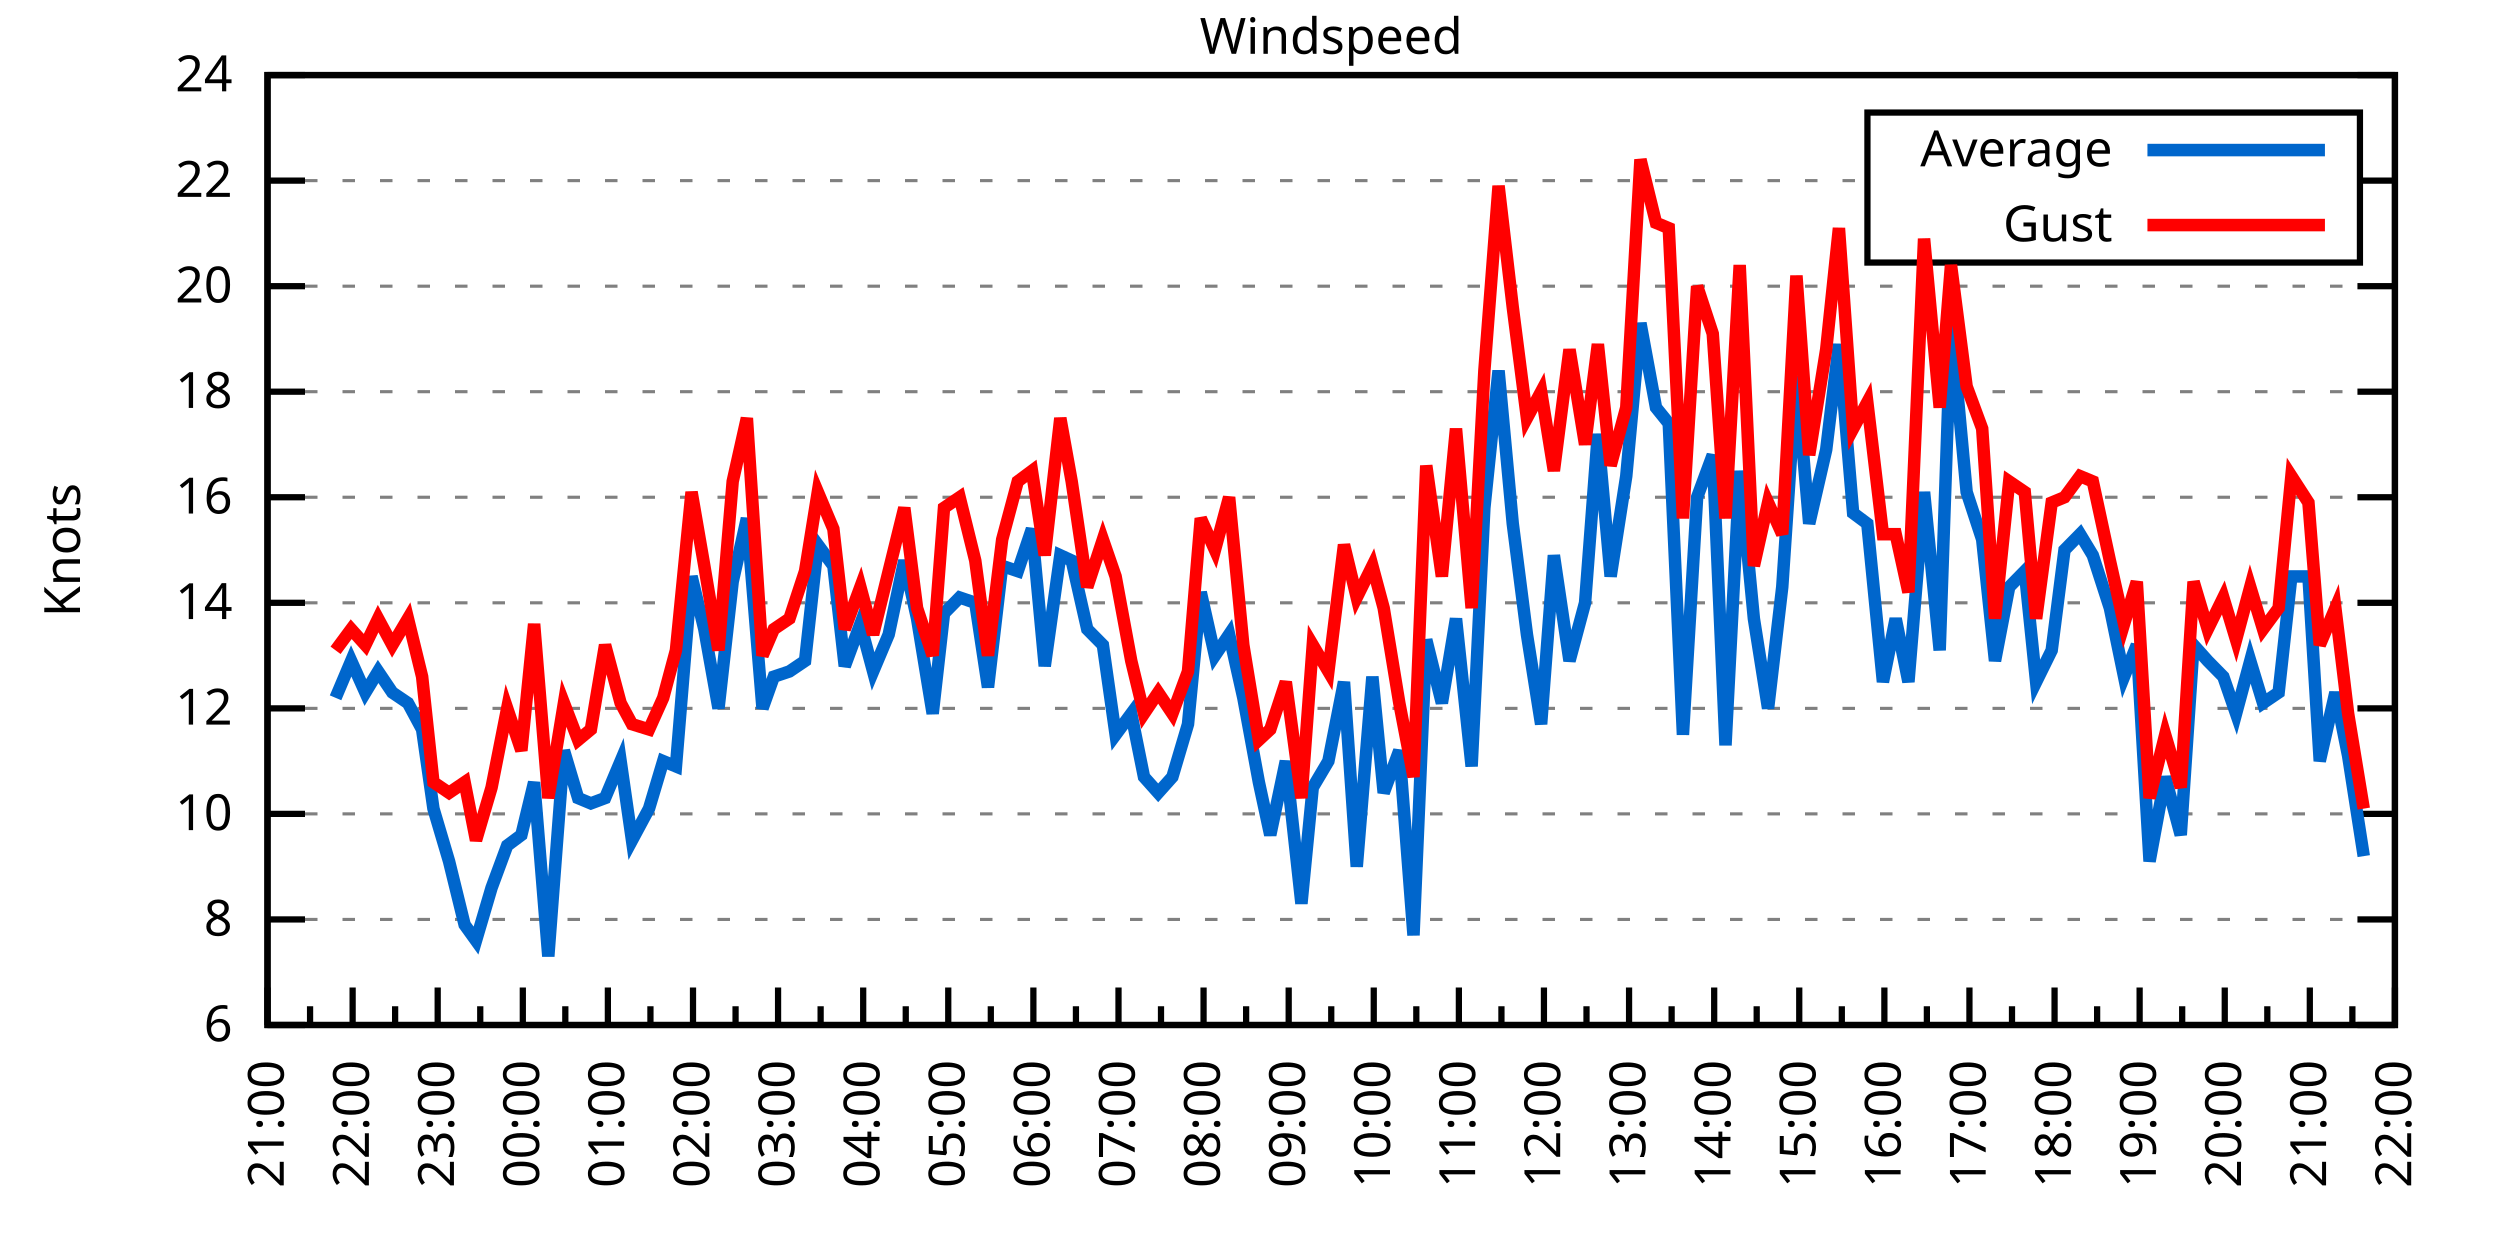
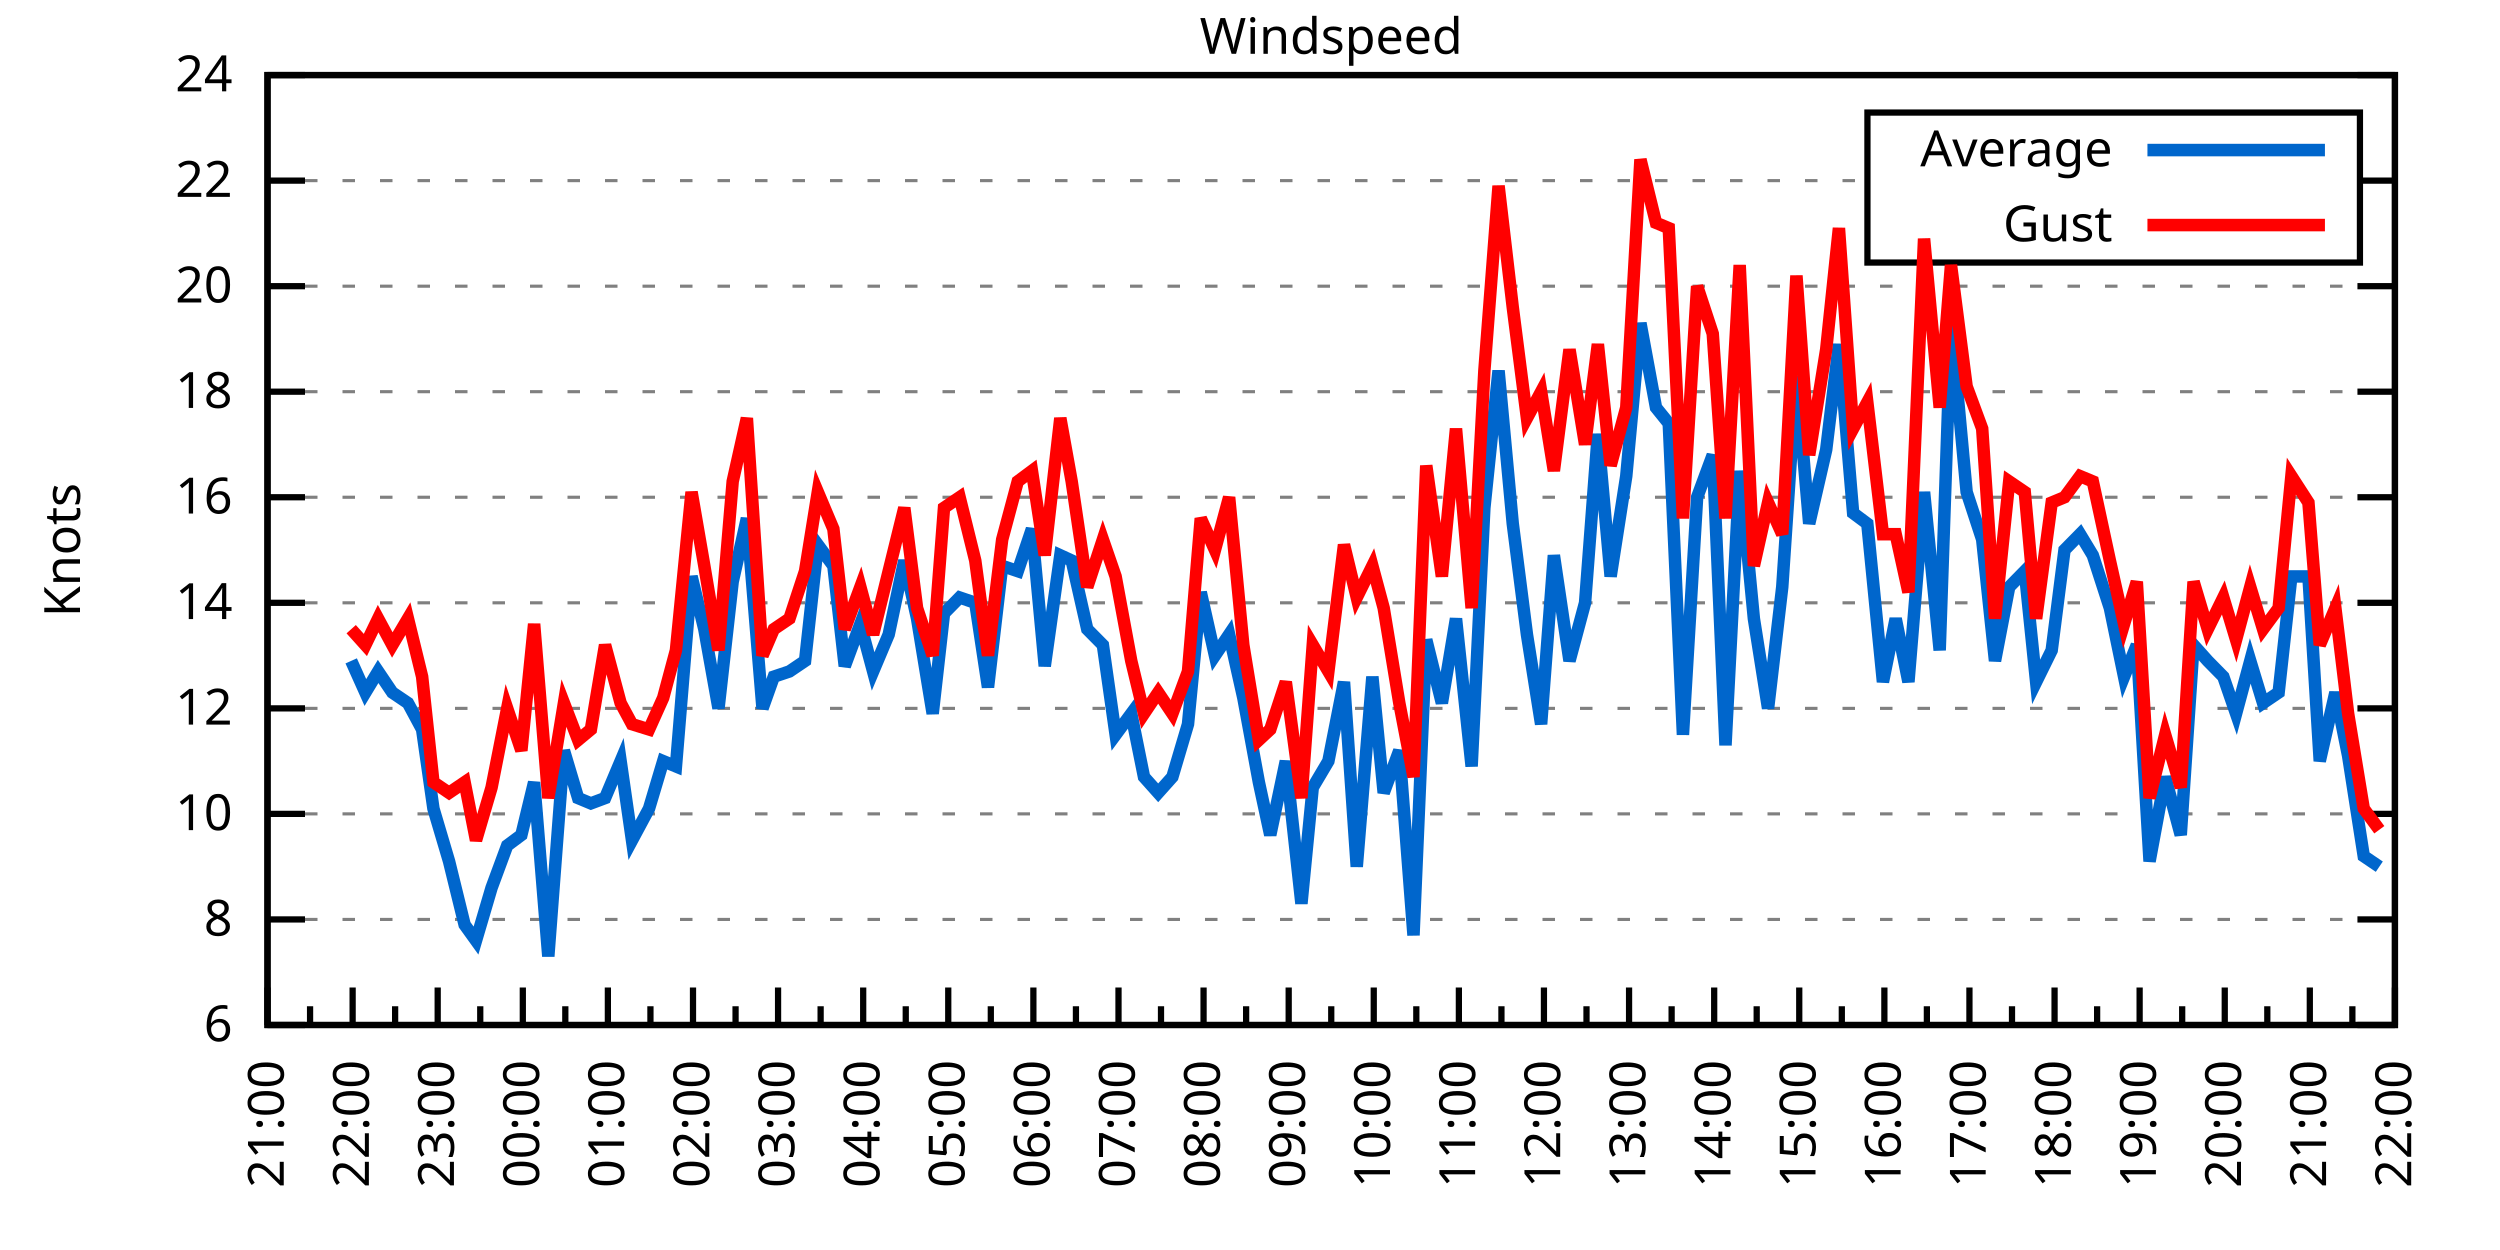
<svg xmlns="http://www.w3.org/2000/svg" xmlns:xlink="http://www.w3.org/1999/xlink" width="400" height="200" viewBox="0 0 400 200">
  <g id="gnuplot_canvas">
    <rect x="0" y="0" width="400" height="200" fill="none" />
    <defs>
      <circle id="gpDot" r="0.5" stroke-width="0.5" stroke="currentColor" />
      <path id="gpPt0" stroke-width="0.333" stroke="currentColor" d="M-1,0 h2 M0,-1 v2" />
      <path id="gpPt1" stroke-width="0.333" stroke="currentColor" d="M-1,-1 L1,1 M1,-1 L-1,1" />
      <path id="gpPt2" stroke-width="0.333" stroke="currentColor" d="M-1,0 L1,0 M0,-1 L0,1 M-1,-1 L1,1 M-1,1 L1,-1" />
      <rect id="gpPt3" stroke-width="0.333" stroke="currentColor" x="-1" y="-1" width="2" height="2" />
      <rect id="gpPt4" stroke-width="0.333" stroke="currentColor" fill="currentColor" x="-1" y="-1" width="2" height="2" />
      <circle id="gpPt5" stroke-width="0.333" stroke="currentColor" cx="0" cy="0" r="1" />
      <use xlink:href="#gpPt5" id="gpPt6" fill="currentColor" stroke="none" />
      <path id="gpPt7" stroke-width="0.333" stroke="currentColor" d="M0,-1.33 L-1.33,0.67 L1.33,0.67 z" />
      <use xlink:href="#gpPt7" id="gpPt8" fill="currentColor" stroke="none" />
      <use xlink:href="#gpPt7" id="gpPt9" stroke="currentColor" transform="rotate(180)" />
      <use xlink:href="#gpPt9" id="gpPt10" fill="currentColor" stroke="none" />
      <use xlink:href="#gpPt3" id="gpPt11" stroke="currentColor" transform="rotate(45)" />
      <use xlink:href="#gpPt11" id="gpPt12" fill="currentColor" stroke="none" />
      <path id="gpPt13" stroke-width="0.333" stroke="currentColor" d="M0,1.330 L1.265,0.411 L0.782,-1.067 L-0.782,-1.076 L-1.265,0.411 z" />
      <use xlink:href="#gpPt13" id="gpPt14" fill="currentColor" stroke="none" />
      <filter id="textbox" filterUnits="objectBoundingBox" x="0" y="0" height="1" width="1">
        <feFlood flood-color="white" flood-opacity="1" result="bgnd" />
        <feComposite in="SourceGraphic" in2="bgnd" operator="atop" />
      </filter>
      <filter id="greybox" filterUnits="objectBoundingBox" x="0" y="0" height="1" width="1">
        <feFlood flood-color="lightgrey" flood-opacity="1" result="grey" />
        <feComposite in="SourceGraphic" in2="grey" operator="atop" />
      </filter>
    </defs>
    <g fill="none" color="white" stroke="currentColor" stroke-width="1.00" stroke-linecap="butt" stroke-linejoin="miter">
</g>
    <g fill="none" color="black" stroke="currentColor" stroke-width="1.00" stroke-linecap="butt" stroke-linejoin="miter">
      <g stroke="none" shape-rendering="crispEdges">
        <polygon fill="rgb(255, 255, 255)" points="42.80,164.00 383.18,164.00 383.18,12.02 42.80,12.02 " />
      </g>
    </g>
    <g fill="none" color="black" stroke="currentColor" stroke-width="1.00" stroke-linecap="butt" stroke-linejoin="miter">
</g>
    <g fill="none" color="black" stroke="black" stroke-width="0.50" stroke-linecap="butt" stroke-linejoin="miter">
</g>
    <g fill="none" color="gray" stroke="currentColor" stroke-width="0.50" stroke-linecap="butt" stroke-linejoin="miter">
      <path stroke="gray" stroke-dasharray="2,4" class="gridline" d="M42.80,164.00 L383.19,164.00  " />
    </g>
    <g fill="none" color="gray" stroke="gray" stroke-width="1.00" stroke-linecap="butt" stroke-linejoin="miter">
</g>
    <g fill="none" color="black" stroke="currentColor" stroke-width="1.00" stroke-linecap="butt" stroke-linejoin="miter">
      <path stroke="black" d="M42.80,164.00 L48.80,164.00 M383.19,164.00 L377.19,164.00  " />
      <g transform="translate(37.20,166.60)" stroke="none" fill="black" font-family="Sans" font-size="8.00" text-anchor="end">
        <text>
          <tspan font-family="Sans"> 6</tspan>
        </text>
      </g>
    </g>
    <g fill="none" color="black" stroke="currentColor" stroke-width="1.00" stroke-linecap="butt" stroke-linejoin="miter">
</g>
    <g fill="none" color="black" stroke="black" stroke-width="0.50" stroke-linecap="butt" stroke-linejoin="miter">
</g>
    <g fill="none" color="gray" stroke="currentColor" stroke-width="0.50" stroke-linecap="butt" stroke-linejoin="miter">
      <path stroke="gray" stroke-dasharray="2,4" class="gridline" d="M42.80,147.11 L383.19,147.11  " />
    </g>
    <g fill="none" color="gray" stroke="gray" stroke-width="1.00" stroke-linecap="butt" stroke-linejoin="miter">
</g>
    <g fill="none" color="black" stroke="currentColor" stroke-width="1.00" stroke-linecap="butt" stroke-linejoin="miter">
      <path stroke="black" d="M42.80,147.11 L48.80,147.11 M383.19,147.11 L377.19,147.11  " />
      <g transform="translate(37.20,149.71)" stroke="none" fill="black" font-family="Sans" font-size="8.00" text-anchor="end">
        <text>
          <tspan font-family="Sans"> 8</tspan>
        </text>
      </g>
    </g>
    <g fill="none" color="black" stroke="currentColor" stroke-width="1.00" stroke-linecap="butt" stroke-linejoin="miter">
</g>
    <g fill="none" color="black" stroke="black" stroke-width="0.50" stroke-linecap="butt" stroke-linejoin="miter">
</g>
    <g fill="none" color="gray" stroke="currentColor" stroke-width="0.50" stroke-linecap="butt" stroke-linejoin="miter">
      <path stroke="gray" stroke-dasharray="2,4" class="gridline" d="M42.80,130.22 L383.19,130.22  " />
    </g>
    <g fill="none" color="gray" stroke="gray" stroke-width="1.00" stroke-linecap="butt" stroke-linejoin="miter">
</g>
    <g fill="none" color="black" stroke="currentColor" stroke-width="1.00" stroke-linecap="butt" stroke-linejoin="miter">
      <path stroke="black" d="M42.80,130.22 L48.80,130.22 M383.19,130.22 L377.19,130.22  " />
      <g transform="translate(37.20,132.82)" stroke="none" fill="black" font-family="Sans" font-size="8.00" text-anchor="end">
        <text>
          <tspan font-family="Sans"> 10</tspan>
        </text>
      </g>
    </g>
    <g fill="none" color="black" stroke="currentColor" stroke-width="1.00" stroke-linecap="butt" stroke-linejoin="miter">
</g>
    <g fill="none" color="black" stroke="black" stroke-width="0.50" stroke-linecap="butt" stroke-linejoin="miter">
</g>
    <g fill="none" color="gray" stroke="currentColor" stroke-width="0.50" stroke-linecap="butt" stroke-linejoin="miter">
      <path stroke="gray" stroke-dasharray="2,4" class="gridline" d="M42.80,113.34 L383.19,113.34  " />
    </g>
    <g fill="none" color="gray" stroke="gray" stroke-width="1.00" stroke-linecap="butt" stroke-linejoin="miter">
</g>
    <g fill="none" color="black" stroke="currentColor" stroke-width="1.00" stroke-linecap="butt" stroke-linejoin="miter">
      <path stroke="black" d="M42.80,113.34 L48.80,113.34 M383.19,113.34 L377.19,113.34  " />
      <g transform="translate(37.20,115.94)" stroke="none" fill="black" font-family="Sans" font-size="8.00" text-anchor="end">
        <text>
          <tspan font-family="Sans"> 12</tspan>
        </text>
      </g>
    </g>
    <g fill="none" color="black" stroke="currentColor" stroke-width="1.00" stroke-linecap="butt" stroke-linejoin="miter">
</g>
    <g fill="none" color="black" stroke="black" stroke-width="0.50" stroke-linecap="butt" stroke-linejoin="miter">
</g>
    <g fill="none" color="gray" stroke="currentColor" stroke-width="0.50" stroke-linecap="butt" stroke-linejoin="miter">
      <path stroke="gray" stroke-dasharray="2,4" class="gridline" d="M42.80,96.45 L383.19,96.45  " />
    </g>
    <g fill="none" color="gray" stroke="gray" stroke-width="1.00" stroke-linecap="butt" stroke-linejoin="miter">
</g>
    <g fill="none" color="black" stroke="currentColor" stroke-width="1.00" stroke-linecap="butt" stroke-linejoin="miter">
      <path stroke="black" d="M42.80,96.45 L48.80,96.45 M383.19,96.45 L377.19,96.45  " />
      <g transform="translate(37.20,99.05)" stroke="none" fill="black" font-family="Sans" font-size="8.00" text-anchor="end">
        <text>
          <tspan font-family="Sans"> 14</tspan>
        </text>
      </g>
    </g>
    <g fill="none" color="black" stroke="currentColor" stroke-width="1.00" stroke-linecap="butt" stroke-linejoin="miter">
</g>
    <g fill="none" color="black" stroke="black" stroke-width="0.50" stroke-linecap="butt" stroke-linejoin="miter">
</g>
    <g fill="none" color="gray" stroke="currentColor" stroke-width="0.50" stroke-linecap="butt" stroke-linejoin="miter">
      <path stroke="gray" stroke-dasharray="2,4" class="gridline" d="M42.80,79.56 L383.19,79.56  " />
    </g>
    <g fill="none" color="gray" stroke="gray" stroke-width="1.00" stroke-linecap="butt" stroke-linejoin="miter">
</g>
    <g fill="none" color="black" stroke="currentColor" stroke-width="1.00" stroke-linecap="butt" stroke-linejoin="miter">
      <path stroke="black" d="M42.80,79.56 L48.80,79.56 M383.19,79.56 L377.19,79.56  " />
      <g transform="translate(37.20,82.16)" stroke="none" fill="black" font-family="Sans" font-size="8.00" text-anchor="end">
        <text>
          <tspan font-family="Sans"> 16</tspan>
        </text>
      </g>
    </g>
    <g fill="none" color="black" stroke="currentColor" stroke-width="1.00" stroke-linecap="butt" stroke-linejoin="miter">
</g>
    <g fill="none" color="black" stroke="black" stroke-width="0.50" stroke-linecap="butt" stroke-linejoin="miter">
</g>
    <g fill="none" color="gray" stroke="currentColor" stroke-width="0.50" stroke-linecap="butt" stroke-linejoin="miter">
      <path stroke="gray" stroke-dasharray="2,4" class="gridline" d="M42.80,62.67 L383.19,62.67  " />
    </g>
    <g fill="none" color="gray" stroke="gray" stroke-width="1.00" stroke-linecap="butt" stroke-linejoin="miter">
</g>
    <g fill="none" color="black" stroke="currentColor" stroke-width="1.00" stroke-linecap="butt" stroke-linejoin="miter">
      <path stroke="black" d="M42.80,62.67 L48.80,62.67 M383.19,62.67 L377.19,62.67  " />
      <g transform="translate(37.20,65.27)" stroke="none" fill="black" font-family="Sans" font-size="8.00" text-anchor="end">
        <text>
          <tspan font-family="Sans"> 18</tspan>
        </text>
      </g>
    </g>
    <g fill="none" color="black" stroke="currentColor" stroke-width="1.00" stroke-linecap="butt" stroke-linejoin="miter">
</g>
    <g fill="none" color="black" stroke="black" stroke-width="0.50" stroke-linecap="butt" stroke-linejoin="miter">
</g>
    <g fill="none" color="gray" stroke="currentColor" stroke-width="0.50" stroke-linecap="butt" stroke-linejoin="miter">
      <path stroke="gray" stroke-dasharray="2,4" class="gridline" d="M42.80,45.79 L383.19,45.79  " />
    </g>
    <g fill="none" color="gray" stroke="gray" stroke-width="1.00" stroke-linecap="butt" stroke-linejoin="miter">
</g>
    <g fill="none" color="black" stroke="currentColor" stroke-width="1.00" stroke-linecap="butt" stroke-linejoin="miter">
      <path stroke="black" d="M42.80,45.79 L48.80,45.79 M383.19,45.79 L377.19,45.79  " />
      <g transform="translate(37.20,48.39)" stroke="none" fill="black" font-family="Sans" font-size="8.00" text-anchor="end">
        <text>
          <tspan font-family="Sans"> 20</tspan>
        </text>
      </g>
    </g>
    <g fill="none" color="black" stroke="currentColor" stroke-width="1.00" stroke-linecap="butt" stroke-linejoin="miter">
</g>
    <g fill="none" color="black" stroke="black" stroke-width="0.50" stroke-linecap="butt" stroke-linejoin="miter">
</g>
    <g fill="none" color="gray" stroke="currentColor" stroke-width="0.50" stroke-linecap="butt" stroke-linejoin="miter">
      <path stroke="gray" stroke-dasharray="2,4" class="gridline" d="M42.80,28.90 L298.79,28.90 M377.59,28.90 L383.19,28.90  " />
    </g>
    <g fill="none" color="gray" stroke="gray" stroke-width="1.00" stroke-linecap="butt" stroke-linejoin="miter">
</g>
    <g fill="none" color="black" stroke="currentColor" stroke-width="1.00" stroke-linecap="butt" stroke-linejoin="miter">
      <path stroke="black" d="M42.80,28.90 L48.80,28.90 M383.19,28.90 L377.19,28.90  " />
      <g transform="translate(37.20,31.50)" stroke="none" fill="black" font-family="Sans" font-size="8.00" text-anchor="end">
        <text>
          <tspan font-family="Sans"> 22</tspan>
        </text>
      </g>
    </g>
    <g fill="none" color="black" stroke="currentColor" stroke-width="1.00" stroke-linecap="butt" stroke-linejoin="miter">
</g>
    <g fill="none" color="black" stroke="black" stroke-width="0.50" stroke-linecap="butt" stroke-linejoin="miter">
</g>
    <g fill="none" color="gray" stroke="currentColor" stroke-width="0.50" stroke-linecap="butt" stroke-linejoin="miter">
      <path stroke="gray" stroke-dasharray="2,4" class="gridline" d="M42.80,12.01 L383.19,12.01  " />
    </g>
    <g fill="none" color="gray" stroke="gray" stroke-width="1.00" stroke-linecap="butt" stroke-linejoin="miter">
</g>
    <g fill="none" color="black" stroke="currentColor" stroke-width="1.00" stroke-linecap="butt" stroke-linejoin="miter">
      <path stroke="black" d="M42.80,12.01 L48.80,12.01 M383.19,12.01 L377.19,12.01  " />
      <g transform="translate(37.20,14.61)" stroke="none" fill="black" font-family="Sans" font-size="8.00" text-anchor="end">
        <text>
          <tspan font-family="Sans"> 24</tspan>
        </text>
      </g>
    </g>
    <g fill="none" color="black" stroke="currentColor" stroke-width="1.00" stroke-linecap="butt" stroke-linejoin="miter">
      <path stroke="black" d="M42.80,164.00 L42.80,158.00  " />
      <g transform="translate(45.40,169.60) rotate(270)" stroke="none" fill="black" font-family="Sans" font-size="8.00" text-anchor="end">
        <text>
          <tspan font-family="Sans">21:00</tspan>
        </text>
      </g>
    </g>
    <g fill="none" color="black" stroke="currentColor" stroke-width="1.00" stroke-linecap="butt" stroke-linejoin="miter">
      <path stroke="black" d="M49.61,164.00 L49.61,161.00 M56.42,164.00 L56.42,158.00  " />
      <g transform="translate(59.02,169.60) rotate(270)" stroke="none" fill="black" font-family="Sans" font-size="8.00" text-anchor="end">
        <text>
          <tspan font-family="Sans">22:00</tspan>
        </text>
      </g>
    </g>
    <g fill="none" color="black" stroke="currentColor" stroke-width="1.00" stroke-linecap="butt" stroke-linejoin="miter">
      <path stroke="black" d="M63.22,164.00 L63.22,161.00 M70.03,164.00 L70.03,158.00  " />
      <g transform="translate(72.63,169.60) rotate(270)" stroke="none" fill="black" font-family="Sans" font-size="8.00" text-anchor="end">
        <text>
          <tspan font-family="Sans">23:00</tspan>
        </text>
      </g>
    </g>
    <g fill="none" color="black" stroke="currentColor" stroke-width="1.00" stroke-linecap="butt" stroke-linejoin="miter">
      <path stroke="black" d="M76.84,164.00 L76.84,161.00 M83.65,164.00 L83.65,158.00  " />
      <g transform="translate(86.25,169.60) rotate(270)" stroke="none" fill="black" font-family="Sans" font-size="8.00" text-anchor="end">
        <text>
          <tspan font-family="Sans">00:00</tspan>
        </text>
      </g>
    </g>
    <g fill="none" color="black" stroke="currentColor" stroke-width="1.00" stroke-linecap="butt" stroke-linejoin="miter">
      <path stroke="black" d="M90.45,164.00 L90.45,161.00 M97.26,164.00 L97.26,158.00  " />
      <g transform="translate(99.86,169.60) rotate(270)" stroke="none" fill="black" font-family="Sans" font-size="8.00" text-anchor="end">
        <text>
          <tspan font-family="Sans">01:00</tspan>
        </text>
      </g>
    </g>
    <g fill="none" color="black" stroke="currentColor" stroke-width="1.00" stroke-linecap="butt" stroke-linejoin="miter">
      <path stroke="black" d="M104.07,164.00 L104.07,161.00 M110.88,164.00 L110.88,158.00  " />
      <g transform="translate(113.48,169.60) rotate(270)" stroke="none" fill="black" font-family="Sans" font-size="8.00" text-anchor="end">
        <text>
          <tspan font-family="Sans">02:00</tspan>
        </text>
      </g>
    </g>
    <g fill="none" color="black" stroke="currentColor" stroke-width="1.00" stroke-linecap="butt" stroke-linejoin="miter">
      <path stroke="black" d="M117.69,164.00 L117.69,161.00 M124.49,164.00 L124.49,158.00  " />
      <g transform="translate(127.09,169.60) rotate(270)" stroke="none" fill="black" font-family="Sans" font-size="8.00" text-anchor="end">
        <text>
          <tspan font-family="Sans">03:00</tspan>
        </text>
      </g>
    </g>
    <g fill="none" color="black" stroke="currentColor" stroke-width="1.00" stroke-linecap="butt" stroke-linejoin="miter">
      <path stroke="black" d="M131.30,164.00 L131.30,161.00 M138.11,164.00 L138.11,158.00  " />
      <g transform="translate(140.71,169.60) rotate(270)" stroke="none" fill="black" font-family="Sans" font-size="8.00" text-anchor="end">
        <text>
          <tspan font-family="Sans">04:00</tspan>
        </text>
      </g>
    </g>
    <g fill="none" color="black" stroke="currentColor" stroke-width="1.00" stroke-linecap="butt" stroke-linejoin="miter">
      <path stroke="black" d="M144.92,164.00 L144.92,161.00 M151.72,164.00 L151.72,158.00  " />
      <g transform="translate(154.32,169.60) rotate(270)" stroke="none" fill="black" font-family="Sans" font-size="8.00" text-anchor="end">
        <text>
          <tspan font-family="Sans">05:00</tspan>
        </text>
      </g>
    </g>
    <g fill="none" color="black" stroke="currentColor" stroke-width="1.00" stroke-linecap="butt" stroke-linejoin="miter">
      <path stroke="black" d="M158.53,164.00 L158.53,161.00 M165.34,164.00 L165.34,158.00  " />
      <g transform="translate(167.94,169.60) rotate(270)" stroke="none" fill="black" font-family="Sans" font-size="8.00" text-anchor="end">
        <text>
          <tspan font-family="Sans">06:00</tspan>
        </text>
      </g>
    </g>
    <g fill="none" color="black" stroke="currentColor" stroke-width="1.00" stroke-linecap="butt" stroke-linejoin="miter">
      <path stroke="black" d="M172.15,164.00 L172.15,161.00 M178.96,164.00 L178.96,158.00  " />
      <g transform="translate(181.56,169.60) rotate(270)" stroke="none" fill="black" font-family="Sans" font-size="8.00" text-anchor="end">
        <text>
          <tspan font-family="Sans">07:00</tspan>
        </text>
      </g>
    </g>
    <g fill="none" color="black" stroke="currentColor" stroke-width="1.00" stroke-linecap="butt" stroke-linejoin="miter">
      <path stroke="black" d="M185.76,164.00 L185.76,161.00 M192.57,164.00 L192.57,158.00  " />
      <g transform="translate(195.17,169.60) rotate(270)" stroke="none" fill="black" font-family="Sans" font-size="8.00" text-anchor="end">
        <text>
          <tspan font-family="Sans">08:00</tspan>
        </text>
      </g>
    </g>
    <g fill="none" color="black" stroke="currentColor" stroke-width="1.00" stroke-linecap="butt" stroke-linejoin="miter">
      <path stroke="black" d="M199.38,164.00 L199.38,161.00 M206.19,164.00 L206.19,158.00  " />
      <g transform="translate(208.79,169.60) rotate(270)" stroke="none" fill="black" font-family="Sans" font-size="8.00" text-anchor="end">
        <text>
          <tspan font-family="Sans">09:00</tspan>
        </text>
      </g>
    </g>
    <g fill="none" color="black" stroke="currentColor" stroke-width="1.00" stroke-linecap="butt" stroke-linejoin="miter">
      <path stroke="black" d="M213.00,164.00 L213.00,161.00 M219.80,164.00 L219.80,158.00  " />
      <g transform="translate(222.40,169.60) rotate(270)" stroke="none" fill="black" font-family="Sans" font-size="8.00" text-anchor="end">
        <text>
          <tspan font-family="Sans">10:00</tspan>
        </text>
      </g>
    </g>
    <g fill="none" color="black" stroke="currentColor" stroke-width="1.00" stroke-linecap="butt" stroke-linejoin="miter">
      <path stroke="black" d="M226.61,164.00 L226.61,161.00 M233.42,164.00 L233.42,158.00  " />
      <g transform="translate(236.02,169.60) rotate(270)" stroke="none" fill="black" font-family="Sans" font-size="8.00" text-anchor="end">
        <text>
          <tspan font-family="Sans">11:00</tspan>
        </text>
      </g>
    </g>
    <g fill="none" color="black" stroke="currentColor" stroke-width="1.00" stroke-linecap="butt" stroke-linejoin="miter">
      <path stroke="black" d="M240.23,164.00 L240.23,161.00 M247.03,164.00 L247.03,158.00  " />
      <g transform="translate(249.63,169.60) rotate(270)" stroke="none" fill="black" font-family="Sans" font-size="8.00" text-anchor="end">
        <text>
          <tspan font-family="Sans">12:00</tspan>
        </text>
      </g>
    </g>
    <g fill="none" color="black" stroke="currentColor" stroke-width="1.00" stroke-linecap="butt" stroke-linejoin="miter">
      <path stroke="black" d="M253.84,164.00 L253.84,161.00 M260.65,164.00 L260.65,158.00  " />
      <g transform="translate(263.25,169.60) rotate(270)" stroke="none" fill="black" font-family="Sans" font-size="8.00" text-anchor="end">
        <text>
          <tspan font-family="Sans">13:00</tspan>
        </text>
      </g>
    </g>
    <g fill="none" color="black" stroke="currentColor" stroke-width="1.00" stroke-linecap="butt" stroke-linejoin="miter">
      <path stroke="black" d="M267.46,164.00 L267.46,161.00 M274.27,164.00 L274.27,158.00  " />
      <g transform="translate(276.87,169.60) rotate(270)" stroke="none" fill="black" font-family="Sans" font-size="8.00" text-anchor="end">
        <text>
          <tspan font-family="Sans">14:00</tspan>
        </text>
      </g>
    </g>
    <g fill="none" color="black" stroke="currentColor" stroke-width="1.00" stroke-linecap="butt" stroke-linejoin="miter">
      <path stroke="black" d="M281.07,164.00 L281.07,161.00 M287.88,164.00 L287.88,158.00  " />
      <g transform="translate(290.48,169.60) rotate(270)" stroke="none" fill="black" font-family="Sans" font-size="8.00" text-anchor="end">
        <text>
          <tspan font-family="Sans">15:00</tspan>
        </text>
      </g>
    </g>
    <g fill="none" color="black" stroke="currentColor" stroke-width="1.00" stroke-linecap="butt" stroke-linejoin="miter">
      <path stroke="black" d="M294.69,164.00 L294.69,161.00 M301.50,164.00 L301.50,158.00  " />
      <g transform="translate(304.10,169.60) rotate(270)" stroke="none" fill="black" font-family="Sans" font-size="8.00" text-anchor="end">
        <text>
          <tspan font-family="Sans">16:00</tspan>
        </text>
      </g>
    </g>
    <g fill="none" color="black" stroke="currentColor" stroke-width="1.00" stroke-linecap="butt" stroke-linejoin="miter">
      <path stroke="black" d="M308.30,164.00 L308.30,161.00 M315.11,164.00 L315.11,158.00  " />
      <g transform="translate(317.71,169.60) rotate(270)" stroke="none" fill="black" font-family="Sans" font-size="8.00" text-anchor="end">
        <text>
          <tspan font-family="Sans">17:00</tspan>
        </text>
      </g>
    </g>
    <g fill="none" color="black" stroke="currentColor" stroke-width="1.00" stroke-linecap="butt" stroke-linejoin="miter">
      <path stroke="black" d="M321.92,164.00 L321.92,161.00 M328.73,164.00 L328.73,158.00  " />
      <g transform="translate(331.33,169.60) rotate(270)" stroke="none" fill="black" font-family="Sans" font-size="8.00" text-anchor="end">
        <text>
          <tspan font-family="Sans">18:00</tspan>
        </text>
      </g>
    </g>
    <g fill="none" color="black" stroke="currentColor" stroke-width="1.00" stroke-linecap="butt" stroke-linejoin="miter">
      <path stroke="black" d="M335.54,164.00 L335.54,161.00 M342.34,164.00 L342.34,158.00  " />
      <g transform="translate(344.94,169.60) rotate(270)" stroke="none" fill="black" font-family="Sans" font-size="8.00" text-anchor="end">
        <text>
          <tspan font-family="Sans">19:00</tspan>
        </text>
      </g>
    </g>
    <g fill="none" color="black" stroke="currentColor" stroke-width="1.00" stroke-linecap="butt" stroke-linejoin="miter">
      <path stroke="black" d="M349.15,164.00 L349.15,161.00 M355.96,164.00 L355.96,158.00  " />
      <g transform="translate(358.56,169.60) rotate(270)" stroke="none" fill="black" font-family="Sans" font-size="8.00" text-anchor="end">
        <text>
          <tspan font-family="Sans">20:00</tspan>
        </text>
      </g>
    </g>
    <g fill="none" color="black" stroke="currentColor" stroke-width="1.00" stroke-linecap="butt" stroke-linejoin="miter">
      <path stroke="black" d="M362.77,164.00 L362.77,161.00 M369.57,164.00 L369.57,158.00  " />
      <g transform="translate(372.17,169.60) rotate(270)" stroke="none" fill="black" font-family="Sans" font-size="8.00" text-anchor="end">
        <text>
          <tspan font-family="Sans">21:00</tspan>
        </text>
      </g>
    </g>
    <g fill="none" color="black" stroke="currentColor" stroke-width="1.00" stroke-linecap="butt" stroke-linejoin="miter">
      <path stroke="black" d="M376.38,164.00 L376.38,161.00 M383.19,164.00 L383.19,158.00  " />
      <g transform="translate(385.79,169.60) rotate(270)" stroke="none" fill="black" font-family="Sans" font-size="8.00" text-anchor="end">
        <text>
          <tspan font-family="Sans">22:00</tspan>
        </text>
      </g>
    </g>
    <g fill="none" color="black" stroke="currentColor" stroke-width="1.00" stroke-linecap="butt" stroke-linejoin="miter">
</g>
    <g fill="none" color="black" stroke="currentColor" stroke-width="1.00" stroke-linecap="butt" stroke-linejoin="miter">
      <path stroke="black" d="M42.80,12.01 L42.80,164.00 L383.19,164.00 L383.19,12.01 L42.80,12.01 Z  " />
    </g>
    <g fill="none" color="black" stroke="currentColor" stroke-width="1.00" stroke-linecap="butt" stroke-linejoin="miter">
      <g transform="translate(12.80,88.01) rotate(270)" stroke="none" fill="black" font-family="Sans" font-size="8.00" text-anchor="middle">
        <text>
          <tspan font-family="Sans">Knots</tspan>
        </text>
      </g>
    </g>
    <g fill="none" color="black" stroke="currentColor" stroke-width="1.00" stroke-linecap="butt" stroke-linejoin="miter">
</g>
    <g fill="none" color="black" stroke="currentColor" stroke-width="1.00" stroke-linecap="butt" stroke-linejoin="miter">
      <path stroke="black" d="M298.79,42.01 L298.79,18.01 L377.59,18.01 L377.59,42.01 L298.79,42.01 Z  " />
    </g>
    <g id="Windspeed_plot_1">
      <g fill="none" color="white" stroke="black" stroke-width="2.00" stroke-linecap="butt" stroke-linejoin="miter">
</g>
      <g fill="none" color="black" stroke="currentColor" stroke-width="2.00" stroke-linecap="butt" stroke-linejoin="miter">
        <g transform="translate(337.99,26.61)" stroke="none" fill="black" font-family="Sans" font-size="8.00" text-anchor="end">
          <text>
            <tspan font-family="Sans">Average</tspan>
          </text>
        </g>
      </g>
      <g fill="none" color="black" stroke="currentColor" stroke-width="2.00" stroke-linecap="butt" stroke-linejoin="miter">
-         <path stroke="rgb(  0, 102, 204)" d="M343.59,24.01 L371.99,24.01 M53.69,111.65 L56.19,105.74 L58.46,110.80 L60.50,107.43 L62.77,110.80 L65.27,112.49   L67.54,116.71 L69.35,129.38 L71.85,137.82 L74.34,147.96 L76.16,150.49 L78.65,142.05 L81.15,135.29 L83.42,133.60   L85.46,125.16 L87.73,153.02 L90.23,120.09 L92.50,127.69 L94.54,128.54 L96.81,127.69 L99.30,121.78 L101.12,134.45   L103.84,129.38 L106.11,121.78 L108.15,122.62 L110.65,92.23 L112.69,100.67 L114.96,113.34 L117.23,93.07 L119.50,82.94   L122.00,113.34 L123.81,108.27 L126.31,107.43 L128.81,105.74 L130.85,87.16 L133.34,90.54 L135.16,106.58 L137.66,99.83   L139.70,107.43 L142.19,101.52 L144.69,89.69 L146.73,98.98 L149.23,114.18 L151.04,98.14 L153.54,95.60 L156.04,96.45   L158.08,109.96 L160.35,90.54 L162.84,91.38 L165.11,84.63 L167.16,106.58 L169.65,88.85 L171.47,89.69 L173.96,100.67   L176.46,103.20 L178.50,117.56 L181.00,114.18 L183.04,124.31 L185.31,126.85 L187.58,124.31 L190.08,115.87 L192.12,94.76   L194.39,104.89 L196.66,101.52 L198.93,111.65 L201.42,125.16 L203.24,133.60 L205.73,121.78 L208.23,144.58 L210.04,126.00   L212.54,121.78 L215.04,109.11 L217.08,138.67 L219.58,108.27 L221.39,126.85 L223.89,120.09 L226.16,149.65 L228.20,102.36   L230.70,112.49 L232.96,98.98 L235.46,122.62 L237.50,81.25 L239.77,59.30 L242.04,83.78 L244.31,101.52 L246.58,115.87   L248.62,88.85 L251.12,105.74 L253.61,96.45 L255.66,69.43 L257.70,92.23 L260.20,76.18 L262.47,51.70 L264.96,65.21   L267.00,67.74 L269.27,117.56 L271.54,79.56 L274.04,72.81 L276.08,119.25 L278.35,75.34 L280.62,98.98 L282.89,113.34   L285.16,93.92 L287.43,60.14 L289.47,83.78 L292.19,71.96 L294.23,55.07 L296.50,82.09 L298.77,83.78 L301.27,109.11   L303.31,98.98 L305.35,109.11 L307.85,78.72 L310.35,104.05 L312.16,51.70 L314.66,78.72 L317.15,86.32 L319.20,105.74   L321.47,93.92 L323.96,91.38 L325.78,109.11 L328.27,104.05 L330.32,88.00 L332.81,85.47 L334.85,88.85 L337.58,97.29   L339.85,108.27 L341.89,103.20 L343.93,137.82 L346.43,124.31 L348.92,133.60 L350.97,103.20 L353.24,105.74 L355.73,108.27   L357.77,114.18 L360.04,105.74 L362.09,112.49 L364.58,110.80 L366.62,92.23 L369.35,92.23 L371.16,121.78 L373.66,110.80   L375.70,120.94 L378.20,136.98  " />
+         <path stroke="rgb(  0, 102, 204)" d="M343.59,24.01 L371.99,24.01 M56.19,105.74 L58.46,110.80 L60.50,107.43 L62.77,110.80 L65.27,112.49 L67.54,116.71   L69.35,129.38 L71.85,137.82 L74.34,147.96 L76.16,150.49 L78.65,142.05 L81.15,135.29 L83.42,133.60 L85.46,125.16   L87.73,153.02 L90.23,120.09 L92.50,127.69 L94.54,128.54 L96.81,127.69 L99.30,121.78 L101.12,134.45 L103.84,129.38   L106.11,121.78 L108.15,122.62 L110.65,92.23 L112.69,100.67 L114.96,113.34 L117.23,93.07 L119.50,82.94 L122.00,113.34   L123.81,108.27 L126.31,107.43 L128.81,105.74 L130.85,87.16 L133.34,90.54 L135.16,106.58 L137.66,99.83 L139.70,107.43   L142.19,101.52 L144.69,89.69 L146.73,98.98 L149.23,114.18 L151.04,98.14 L153.54,95.60 L156.04,96.45 L158.08,109.96   L160.35,90.54 L162.84,91.38 L165.11,84.63 L167.16,106.58 L169.65,88.85 L171.47,89.69 L173.96,100.67 L176.46,103.20   L178.50,117.56 L181.00,114.18 L183.04,124.31 L185.31,126.85 L187.58,124.31 L190.08,115.87 L192.12,94.76 L194.39,104.89   L196.66,101.52 L198.93,111.65 L201.42,125.16 L203.24,133.60 L205.73,121.78 L208.23,144.58 L210.04,126.00 L212.54,121.78   L215.04,109.11 L217.08,138.67 L219.58,108.27 L221.39,126.85 L223.89,120.09 L226.16,149.65 L228.20,102.36 L230.70,112.49   L232.96,98.98 L235.46,122.62 L237.50,81.25 L239.77,59.30 L242.04,83.78 L244.31,101.52 L246.58,115.87 L248.62,88.85   L251.12,105.74 L253.61,96.45 L255.66,69.43 L257.70,92.23 L260.20,76.18 L262.47,51.70 L264.96,65.21 L267.00,67.74   L269.27,117.56 L271.54,79.56 L274.04,72.81 L276.08,119.25 L278.35,75.34 L280.62,98.98 L282.89,113.34 L285.16,93.92   L287.43,60.14 L289.47,83.78 L292.19,71.96 L294.23,55.07 L296.50,82.09 L298.77,83.78 L301.27,109.11 L303.31,98.98   L305.35,109.11 L307.85,78.72 L310.35,104.05 L312.16,51.70 L314.66,78.72 L317.15,86.32 L319.20,105.74 L321.47,93.92   L323.96,91.38 L325.78,109.11 L328.27,104.05 L330.32,88.00 L332.81,85.47 L334.85,88.85 L337.58,97.29 L339.85,108.27   L341.89,103.20 L343.93,137.82 L346.43,124.31 L348.92,133.60 L350.97,103.20 L353.24,105.74 L355.73,108.27 L357.77,114.18   L360.04,105.74 L362.09,112.49 L364.58,110.80 L366.62,92.23 L369.35,92.23 L371.16,121.78 L373.66,110.80 L375.70,120.94   L378.20,136.98 L380.69,138.67  " />
      </g>
    </g>
    <g id="Windspeed_plot_2">
      <g fill="none" color="black" stroke="currentColor" stroke-width="2.00" stroke-linecap="butt" stroke-linejoin="miter">
        <g transform="translate(337.99,38.61)" stroke="none" fill="black" font-family="Sans" font-size="8.00" text-anchor="end">
          <text>
            <tspan font-family="Sans">Gust</tspan>
          </text>
        </g>
      </g>
      <g fill="none" color="black" stroke="currentColor" stroke-width="2.00" stroke-linecap="butt" stroke-linejoin="miter">
-         <path stroke="rgb(255,   0,   0)" d="M343.59,36.01 L371.99,36.01 M53.69,104.05 L56.19,100.67 L58.46,103.20 L60.50,98.98 L62.77,103.20 L65.27,98.98   L67.54,108.27 L69.35,125.16 L71.85,126.85 L74.34,125.16 L76.16,134.45 L78.65,126.00 L81.15,113.34 L83.42,120.09   L85.46,99.83 L87.73,127.69 L90.23,112.49 L92.50,118.40 L94.54,116.71 L96.81,103.20 L99.30,112.49 L101.12,115.87   L103.84,116.71 L106.11,111.65 L108.15,104.05 L110.65,78.72 L112.69,90.54 L114.96,104.05 L117.23,77.03 L119.50,66.90   L122.00,104.89 L123.81,100.67 L126.31,98.98 L128.81,91.38 L130.85,78.72 L133.34,84.63 L135.16,100.67 L137.66,93.92   L139.70,101.52 L142.19,91.38 L144.69,81.25 L146.73,97.29 L149.23,104.89 L151.04,81.25 L153.54,79.56 L156.04,89.69   L158.08,104.89 L160.35,86.32 L162.84,77.03 L165.11,75.34 L167.16,88.85 L169.65,66.90 L171.47,77.03 L173.96,93.92   L176.46,86.32 L178.50,92.23 L181.00,105.74 L183.04,114.18 L185.31,110.80 L187.58,114.18 L190.08,107.43 L192.12,82.94   L194.39,88.00 L196.66,79.56 L198.93,103.20 L201.42,118.40 L203.24,116.71 L205.73,109.11 L208.23,127.69 L210.04,103.20   L212.54,107.43 L215.04,87.16 L217.08,95.60 L219.58,90.54 L221.39,97.29 L223.89,112.49 L226.16,124.31 L228.20,74.49   L230.70,92.23 L232.96,68.58 L235.46,97.29 L237.50,59.30 L239.77,29.74 L242.04,49.16 L244.31,66.90 L246.58,62.67   L248.62,75.34 L251.12,55.92 L253.61,71.12 L255.66,55.07 L257.70,74.49 L260.20,65.21 L262.47,25.52 L264.96,35.65   L267.00,36.50 L269.27,82.94 L271.54,45.79 L274.04,53.39 L276.08,82.94 L278.35,42.41 L280.62,90.54 L282.89,80.41   L285.16,85.47 L287.43,44.10 L289.47,72.81 L292.19,55.92 L294.23,36.50 L296.50,68.58 L298.77,64.36 L301.27,85.47   L303.31,85.47 L305.35,94.76 L307.85,38.19 L310.35,65.21 L312.16,42.41 L314.66,61.83 L317.15,68.58 L319.20,98.98   L321.47,77.03 L323.96,78.72 L325.78,98.98 L328.27,80.41 L330.32,79.56 L332.81,76.18 L334.85,77.03 L337.58,89.69   L339.85,99.83 L341.89,93.07 L343.93,127.69 L346.43,117.56 L348.92,126.00 L350.97,93.07 L353.24,100.67 L355.73,95.60   L357.77,102.36 L360.04,93.92 L362.09,100.67 L364.58,97.29 L366.62,76.18 L369.35,80.41 L371.16,103.20 L373.66,97.29   L375.70,114.18 L378.20,129.38  " />
+         <path stroke="rgb(255,   0,   0)" d="M343.59,36.01 L371.99,36.01 M56.19,100.67 L58.46,103.20 L60.50,98.98 L62.77,103.20 L65.27,98.98 L67.54,108.27   L69.35,125.16 L71.85,126.85 L74.34,125.16 L76.16,134.45 L78.65,126.00 L81.15,113.34 L83.42,120.09 L85.46,99.83   L87.73,127.69 L90.23,112.49 L92.50,118.40 L94.54,116.71 L96.81,103.20 L99.30,112.49 L101.12,115.87 L103.84,116.71   L106.11,111.65 L108.15,104.05 L110.65,78.72 L112.69,90.54 L114.96,104.05 L117.23,77.03 L119.50,66.90 L122.00,104.89   L123.81,100.67 L126.31,98.98 L128.81,91.38 L130.85,78.72 L133.34,84.63 L135.16,100.67 L137.66,93.92 L139.70,101.52   L142.19,91.38 L144.69,81.25 L146.73,97.29 L149.23,104.89 L151.04,81.25 L153.54,79.56 L156.04,89.69 L158.08,104.89   L160.35,86.32 L162.84,77.03 L165.11,75.34 L167.16,88.85 L169.65,66.90 L171.47,77.03 L173.96,93.92 L176.46,86.32   L178.50,92.23 L181.00,105.74 L183.04,114.18 L185.31,110.80 L187.58,114.18 L190.08,107.43 L192.12,82.94 L194.39,88.00   L196.66,79.56 L198.93,103.20 L201.42,118.40 L203.24,116.71 L205.73,109.11 L208.23,127.69 L210.04,103.20 L212.54,107.43   L215.04,87.16 L217.08,95.60 L219.58,90.54 L221.39,97.29 L223.89,112.49 L226.16,124.31 L228.20,74.49 L230.70,92.23   L232.96,68.58 L235.46,97.29 L237.50,59.30 L239.77,29.74 L242.04,49.16 L244.31,66.90 L246.58,62.67 L248.62,75.34   L251.12,55.92 L253.61,71.12 L255.66,55.07 L257.70,74.49 L260.20,65.21 L262.47,25.52 L264.96,35.65 L267.00,36.50   L269.27,82.94 L271.54,45.79 L274.04,53.39 L276.08,82.94 L278.35,42.41 L280.62,90.54 L282.89,80.41 L285.16,85.47   L287.43,44.10 L289.47,72.81 L292.19,55.92 L294.23,36.50 L296.50,68.58 L298.77,64.36 L301.27,85.47 L303.31,85.47   L305.35,94.76 L307.85,38.19 L310.35,65.21 L312.16,42.41 L314.66,61.83 L317.15,68.58 L319.20,98.98 L321.47,77.03   L323.96,78.72 L325.78,98.98 L328.27,80.41 L330.32,79.56 L332.81,76.18 L334.85,77.03 L337.58,89.69 L339.85,99.83   L341.89,93.07 L343.93,127.69 L346.43,117.56 L348.92,126.00 L350.97,93.07 L353.24,100.67 L355.73,95.60 L357.77,102.36   L360.04,93.92 L362.09,100.67 L364.58,97.29 L366.62,76.18 L369.35,80.41 L371.16,103.20 L373.66,97.29 L375.70,114.18   L378.20,129.38 L380.69,132.76  " />
      </g>
    </g>
    <g fill="none" color="black" stroke="currentColor" stroke-width="2.00" stroke-linecap="butt" stroke-linejoin="miter">
</g>
    <g fill="none" color="black" stroke="black" stroke-width="1.00" stroke-linecap="butt" stroke-linejoin="miter">
</g>
    <g fill="none" color="black" stroke="currentColor" stroke-width="1.00" stroke-linecap="butt" stroke-linejoin="miter">
      <path stroke="black" d="M42.80,12.01 L42.80,164.00 L383.19,164.00 L383.19,12.01 L42.80,12.01 Z  " />
    </g>
    <g fill="none" color="black" stroke="currentColor" stroke-width="1.00" stroke-linecap="butt" stroke-linejoin="miter">
      <g transform="translate(212.99,8.61)" stroke="none" fill="black" font-family="Sans" font-size="8.00" text-anchor="middle">
        <text>
          <tspan font-family="Sans">Windspeed</tspan>
        </text>
      </g>
    </g>
    <g fill="none" color="black" stroke="currentColor" stroke-width="1.00" stroke-linecap="butt" stroke-linejoin="miter">
</g>
  </g>
</svg>
